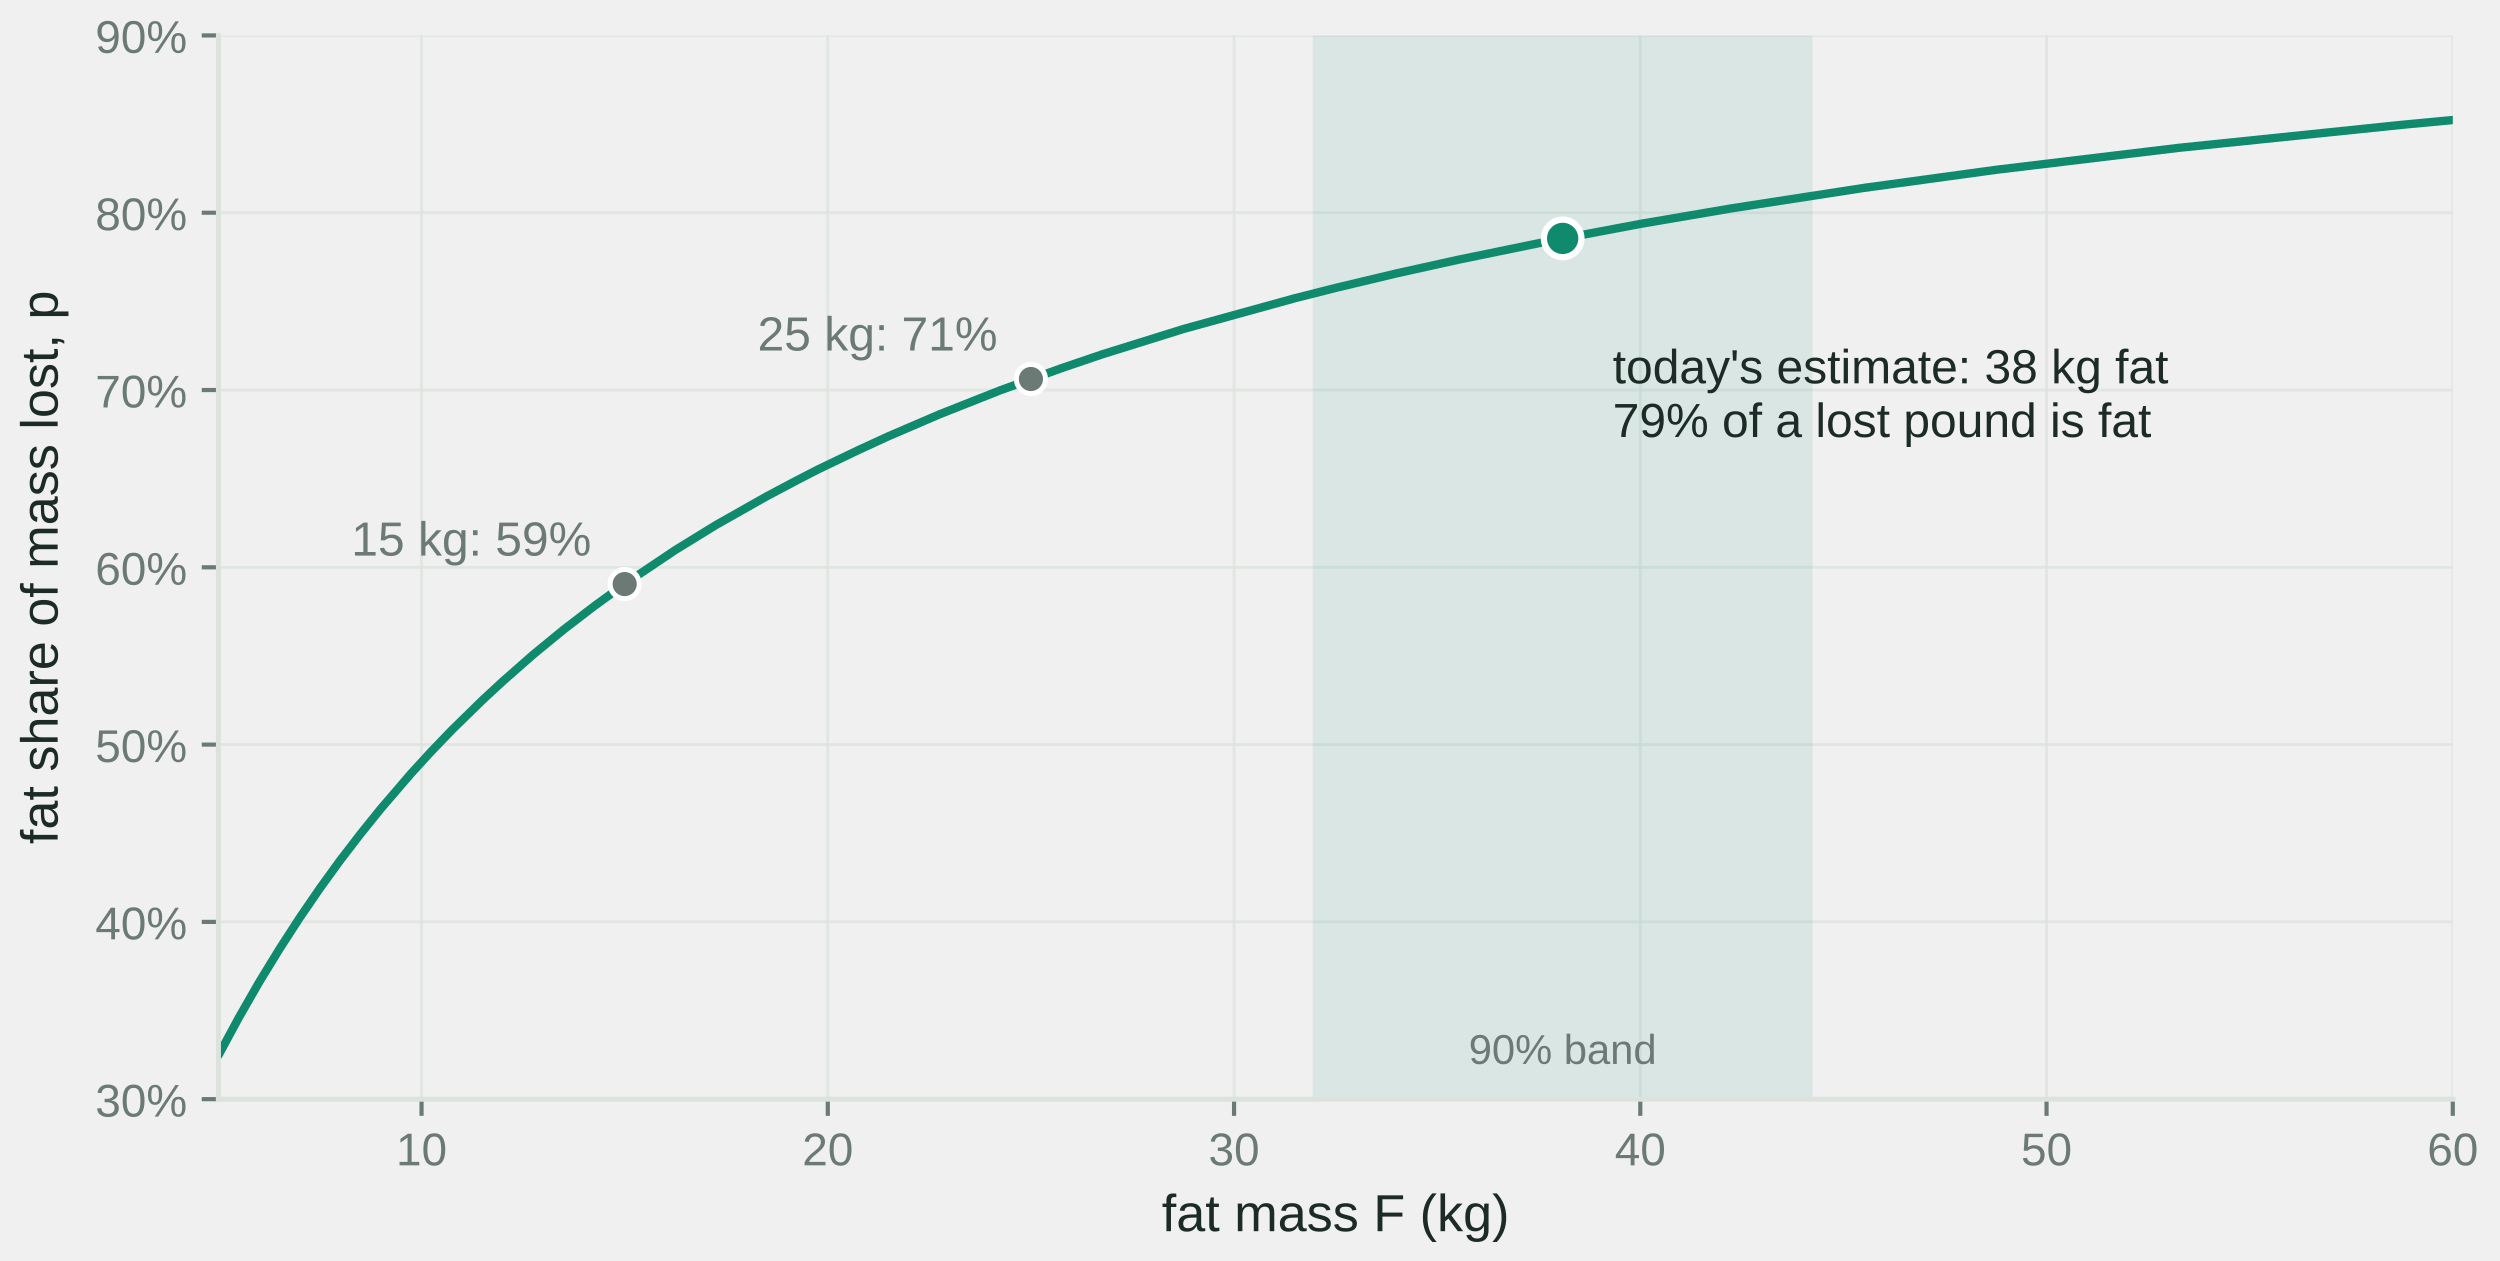
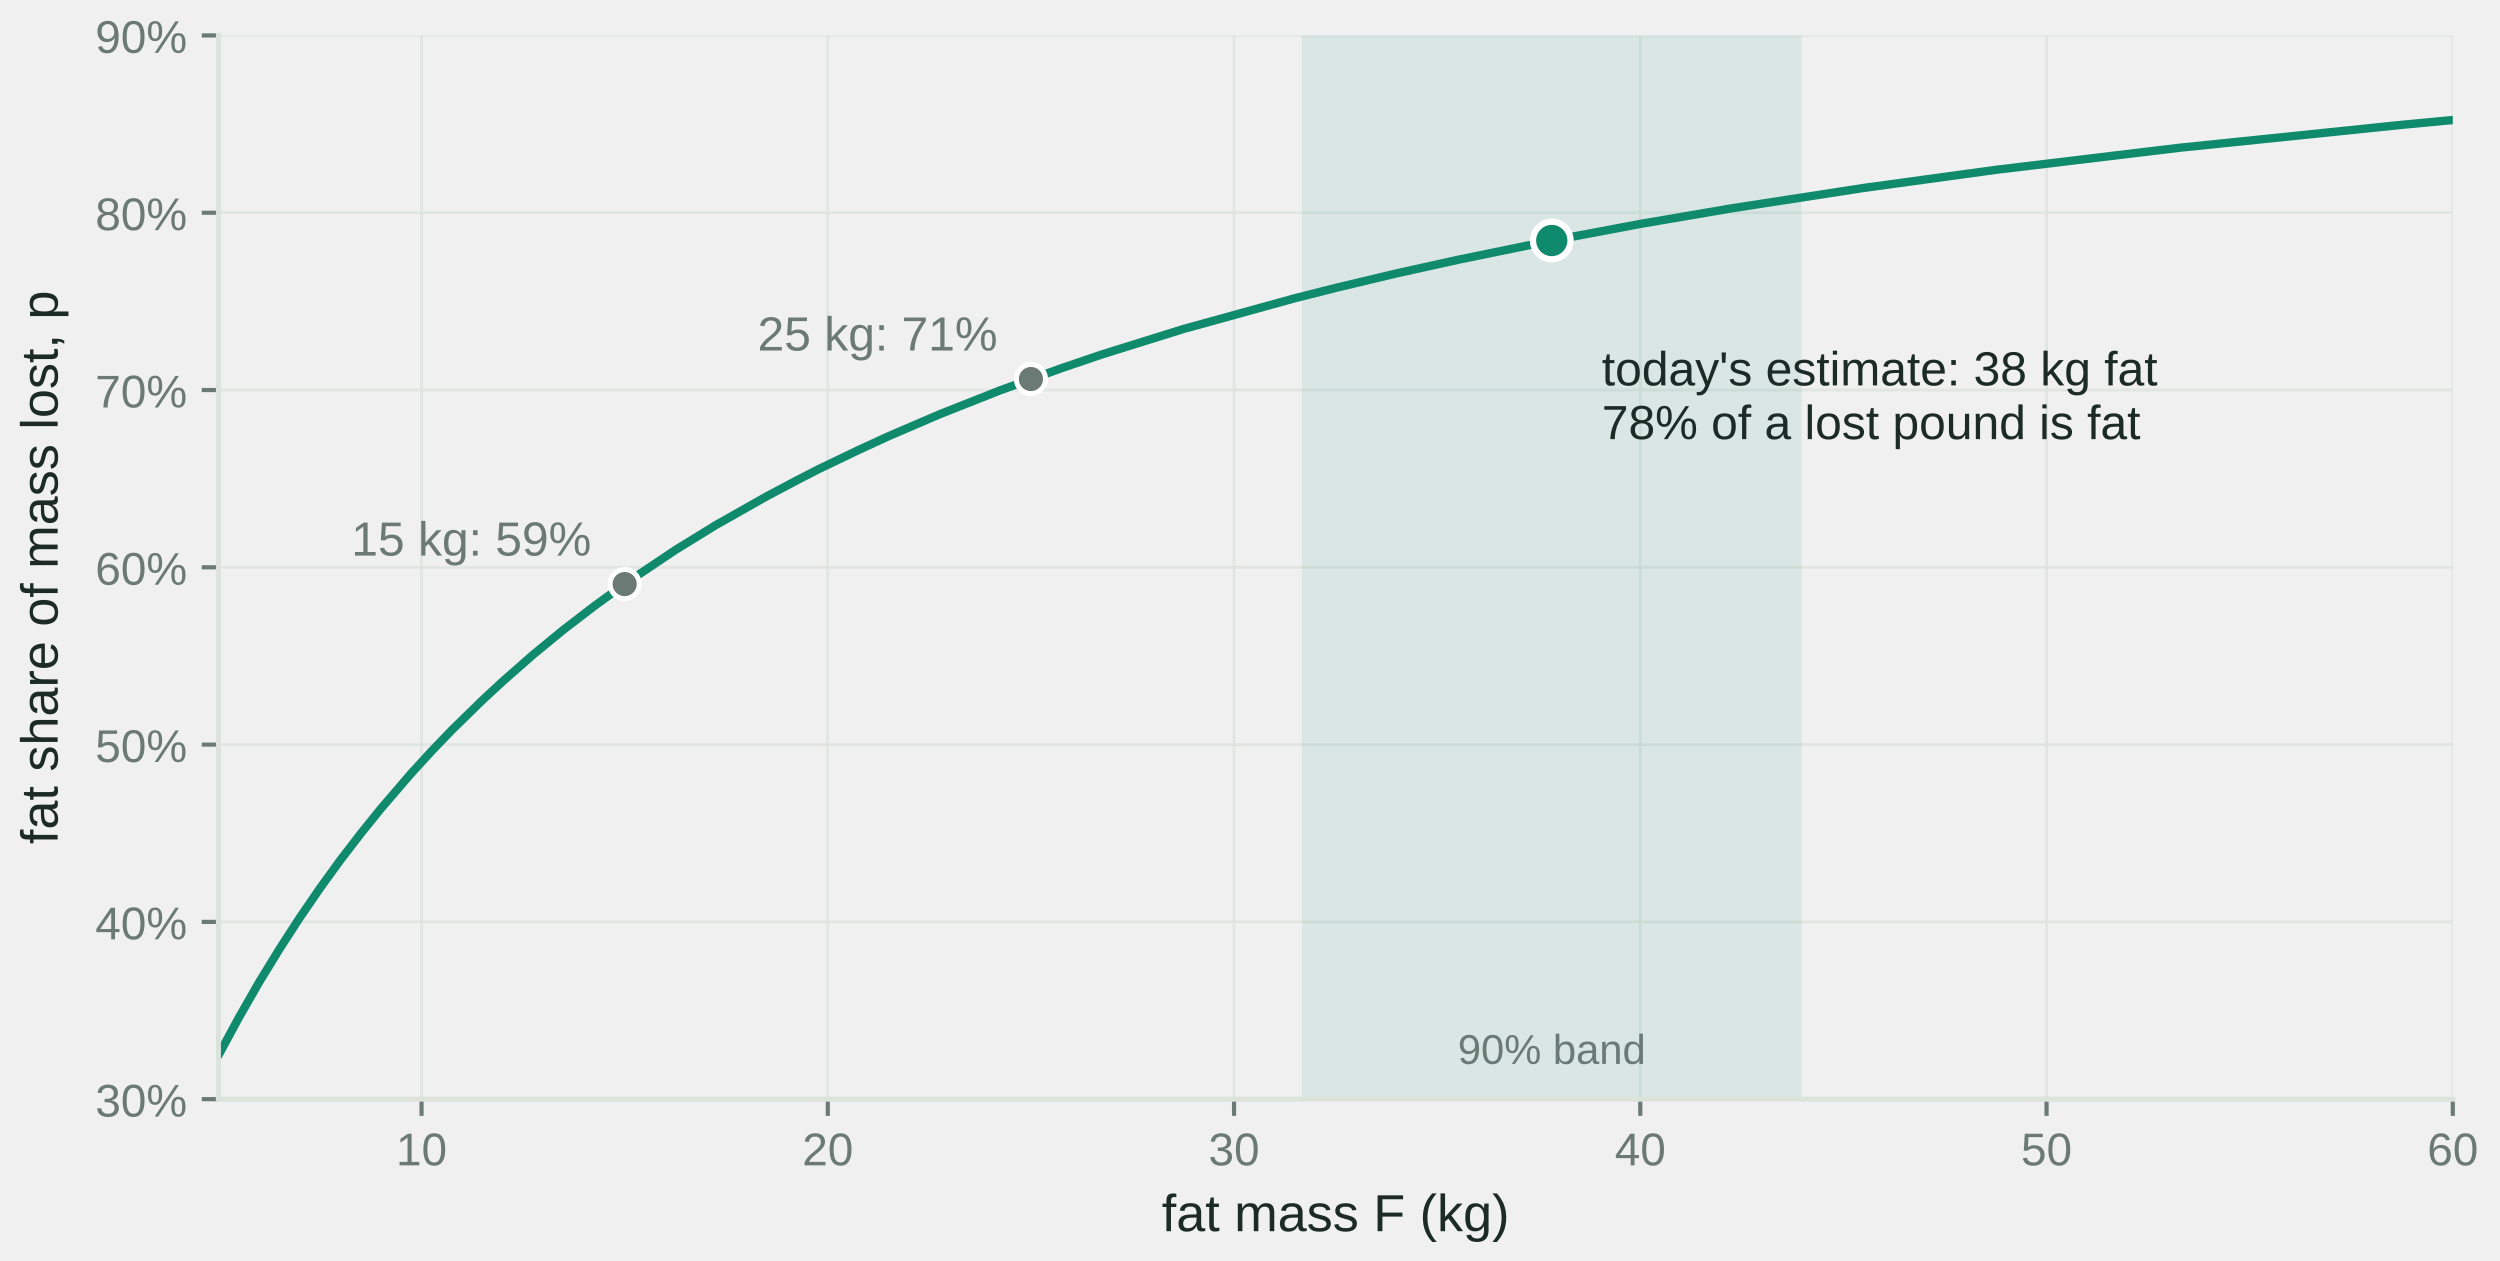
<svg xmlns="http://www.w3.org/2000/svg" xmlns:xlink="http://www.w3.org/1999/xlink" width="599.366pt" height="302.087pt" viewBox="0 0 599.366 302.087" version="1.1">
  <defs>
    <style type="text/css">*{stroke-linejoin: round; stroke-linecap: butt}</style>
  </defs>
  <g id="figure_1">
    <g id="patch_1">
      <path d="M -0 302.087  L 599.366 302.087  L 599.366 0  L -0 0  L -0 302.087  z " style="fill: none" />
    </g>
    <g id="axes_1">
      <g id="patch_2">
        <path d="M 52.367 263.523  L 588.047 263.523  L 588.047 8.499  L 52.367 8.499  L 52.367 263.523  z " style="fill: none" />
      </g>
      <g id="matplotlib.axis_1">
        <g id="xtick_1">
          <g id="line2d_1">
-             <path d="M 101.065 263.523  L 101.065 8.499  " clip-path="url(#pfa2b3f30dd)" style="fill: none; stroke: #dce3dd; stroke-opacity: 0.75; stroke-width: 0.7; stroke-linecap: round" />
+             <path d="M 101.065 263.523  L 101.065 8.499  " clip-path="url(#pee9a8a1b92)" style="fill: none; stroke: #dce3dd; stroke-opacity: 0.75; stroke-width: 0.7; stroke-linecap: round" />
          </g>
          <g id="line2d_2">
            <defs>
-               <path id="m8f699dca93" d="M 0 0  L 0 4  " style="stroke: #6b7a74" />
+               <path id="m36cf450d0f" d="M 0 0  L 0 4  " style="stroke: #6b7a74" />
            </defs>
            <g>
-               <use xlink:href="#m8f699dca93" x="101.065" y="263.523" style="fill: #6b7a74; stroke: #6b7a74" />
+               <use xlink:href="#m36cf450d0f" x="101.065" y="263.523" style="fill: #6b7a74; stroke: #6b7a74" />
            </g>
          </g>
          <g id="text_1">
            <text style="font-size: 11px; font-family: 'Source Sans Pro', 'Source Sans 3', 'Helvetica Neue', 'Arial', 'DejaVu Sans', sans-serif; text-anchor: middle; fill: #6b7a74" x="101.065" y="279.381" transform="rotate(-0 101.0651 279.3814)">10</text>
          </g>
        </g>
        <g id="xtick_2">
          <g id="line2d_3">
-             <path d="M 198.461 263.523  L 198.461 8.499  " clip-path="url(#pfa2b3f30dd)" style="fill: none; stroke: #dce3dd; stroke-opacity: 0.75; stroke-width: 0.7; stroke-linecap: round" />
+             <path d="M 198.461 263.523  L 198.461 8.499  " clip-path="url(#pee9a8a1b92)" style="fill: none; stroke: #dce3dd; stroke-opacity: 0.75; stroke-width: 0.7; stroke-linecap: round" />
          </g>
          <g id="line2d_4">
            <g>
-               <use xlink:href="#m8f699dca93" x="198.461" y="263.523" style="fill: #6b7a74; stroke: #6b7a74" />
+               <use xlink:href="#m36cf450d0f" x="198.461" y="263.523" style="fill: #6b7a74; stroke: #6b7a74" />
            </g>
          </g>
          <g id="text_2">
            <text style="font-size: 11px; font-family: 'Source Sans Pro', 'Source Sans 3', 'Helvetica Neue', 'Arial', 'DejaVu Sans', sans-serif; text-anchor: middle; fill: #6b7a74" x="198.461" y="279.381" transform="rotate(-0 198.4614 279.3814)">20</text>
          </g>
        </g>
        <g id="xtick_3">
          <g id="line2d_5">
-             <path d="M 295.858 263.523  L 295.858 8.499  " clip-path="url(#pfa2b3f30dd)" style="fill: none; stroke: #dce3dd; stroke-opacity: 0.75; stroke-width: 0.7; stroke-linecap: round" />
+             <path d="M 295.858 263.523  L 295.858 8.499  " clip-path="url(#pee9a8a1b92)" style="fill: none; stroke: #dce3dd; stroke-opacity: 0.75; stroke-width: 0.7; stroke-linecap: round" />
          </g>
          <g id="line2d_6">
            <g>
-               <use xlink:href="#m8f699dca93" x="295.858" y="263.523" style="fill: #6b7a74; stroke: #6b7a74" />
+               <use xlink:href="#m36cf450d0f" x="295.858" y="263.523" style="fill: #6b7a74; stroke: #6b7a74" />
            </g>
          </g>
          <g id="text_3">
            <text style="font-size: 11px; font-family: 'Source Sans Pro', 'Source Sans 3', 'Helvetica Neue', 'Arial', 'DejaVu Sans', sans-serif; text-anchor: middle; fill: #6b7a74" x="295.858" y="279.381" transform="rotate(-0 295.8578 279.3814)">30</text>
          </g>
        </g>
        <g id="xtick_4">
          <g id="line2d_7">
-             <path d="M 393.254 263.523  L 393.254 8.499  " clip-path="url(#pfa2b3f30dd)" style="fill: none; stroke: #dce3dd; stroke-opacity: 0.75; stroke-width: 0.7; stroke-linecap: round" />
+             <path d="M 393.254 263.523  L 393.254 8.499  " clip-path="url(#pee9a8a1b92)" style="fill: none; stroke: #dce3dd; stroke-opacity: 0.75; stroke-width: 0.7; stroke-linecap: round" />
          </g>
          <g id="line2d_8">
            <g>
-               <use xlink:href="#m8f699dca93" x="393.254" y="263.523" style="fill: #6b7a74; stroke: #6b7a74" />
+               <use xlink:href="#m36cf450d0f" x="393.254" y="263.523" style="fill: #6b7a74; stroke: #6b7a74" />
            </g>
          </g>
          <g id="text_4">
            <text style="font-size: 11px; font-family: 'Source Sans Pro', 'Source Sans 3', 'Helvetica Neue', 'Arial', 'DejaVu Sans', sans-serif; text-anchor: middle; fill: #6b7a74" x="393.254" y="279.381" transform="rotate(-0 393.2541 279.3814)">40</text>
          </g>
        </g>
        <g id="xtick_5">
          <g id="line2d_9">
-             <path d="M 490.651 263.523  L 490.651 8.499  " clip-path="url(#pfa2b3f30dd)" style="fill: none; stroke: #dce3dd; stroke-opacity: 0.75; stroke-width: 0.7; stroke-linecap: round" />
+             <path d="M 490.651 263.523  L 490.651 8.499  " clip-path="url(#pee9a8a1b92)" style="fill: none; stroke: #dce3dd; stroke-opacity: 0.75; stroke-width: 0.7; stroke-linecap: round" />
          </g>
          <g id="line2d_10">
            <g>
-               <use xlink:href="#m8f699dca93" x="490.651" y="263.523" style="fill: #6b7a74; stroke: #6b7a74" />
+               <use xlink:href="#m36cf450d0f" x="490.651" y="263.523" style="fill: #6b7a74; stroke: #6b7a74" />
            </g>
          </g>
          <g id="text_5">
            <text style="font-size: 11px; font-family: 'Source Sans Pro', 'Source Sans 3', 'Helvetica Neue', 'Arial', 'DejaVu Sans', sans-serif; text-anchor: middle; fill: #6b7a74" x="490.651" y="279.381" transform="rotate(-0 490.6505 279.3814)">50</text>
          </g>
        </g>
        <g id="xtick_6">
          <g id="line2d_11">
-             <path d="M 588.047 263.523  L 588.047 8.499  " clip-path="url(#pfa2b3f30dd)" style="fill: none; stroke: #dce3dd; stroke-opacity: 0.75; stroke-width: 0.7; stroke-linecap: round" />
+             <path d="M 588.047 263.523  L 588.047 8.499  " clip-path="url(#pee9a8a1b92)" style="fill: none; stroke: #dce3dd; stroke-opacity: 0.75; stroke-width: 0.7; stroke-linecap: round" />
          </g>
          <g id="line2d_12">
            <g>
-               <use xlink:href="#m8f699dca93" x="588.047" y="263.523" style="fill: #6b7a74; stroke: #6b7a74" />
+               <use xlink:href="#m36cf450d0f" x="588.047" y="263.523" style="fill: #6b7a74; stroke: #6b7a74" />
            </g>
          </g>
          <g id="text_6">
            <text style="font-size: 11px; font-family: 'Source Sans Pro', 'Source Sans 3', 'Helvetica Neue', 'Arial', 'DejaVu Sans', sans-serif; text-anchor: middle; fill: #6b7a74" x="588.047" y="279.381" transform="rotate(-0 588.0469 279.3814)">60</text>
          </g>
        </g>
        <g id="text_7">
          <text style="font-size: 12.5px; font-family: 'Source Sans Pro', 'Source Sans 3', 'Helvetica Neue', 'Arial', 'DejaVu Sans', sans-serif; text-anchor: middle; fill: #1c2b26" x="320.207" y="295.167" transform="rotate(-0 320.2069 295.1671)">fat mass F (kg)</text>
        </g>
      </g>
      <g id="matplotlib.axis_2">
        <g id="ytick_1">
          <g id="line2d_13">
-             <path d="M 52.367 263.523  L 588.047 263.523  " clip-path="url(#pfa2b3f30dd)" style="fill: none; stroke: #dce3dd; stroke-opacity: 0.75; stroke-width: 0.7; stroke-linecap: round" />
+             <path d="M 52.367 263.523  L 588.047 263.523  " clip-path="url(#pee9a8a1b92)" style="fill: none; stroke: #dce3dd; stroke-opacity: 0.75; stroke-width: 0.7; stroke-linecap: round" />
          </g>
          <g id="line2d_14">
            <defs>
-               <path id="mc436509064" d="M 0 0  L -4 0  " style="stroke: #6b7a74" />
+               <path id="m61a4cc8725" d="M 0 0  L -4 0  " style="stroke: #6b7a74" />
            </defs>
            <g>
-               <use xlink:href="#mc436509064" x="52.367" y="263.523" style="fill: #6b7a74; stroke: #6b7a74" />
+               <use xlink:href="#m61a4cc8725" x="52.367" y="263.523" style="fill: #6b7a74; stroke: #6b7a74" />
            </g>
          </g>
          <g id="text_8">
            <text style="font-size: 11px; font-family: 'Source Sans Pro', 'Source Sans 3', 'Helvetica Neue', 'Arial', 'DejaVu Sans', sans-serif; text-anchor: end; fill: #6b7a74" x="44.867" y="267.702" transform="rotate(-0 44.86688 267.7023)">30%</text>
          </g>
        </g>
        <g id="ytick_2">
          <g id="line2d_15">
-             <path d="M 52.367 221.019  L 588.047 221.019  " clip-path="url(#pfa2b3f30dd)" style="fill: none; stroke: #dce3dd; stroke-opacity: 0.75; stroke-width: 0.7; stroke-linecap: round" />
+             <path d="M 52.367 221.019  L 588.047 221.019  " clip-path="url(#pee9a8a1b92)" style="fill: none; stroke: #dce3dd; stroke-opacity: 0.75; stroke-width: 0.7; stroke-linecap: round" />
          </g>
          <g id="line2d_16">
            <g>
-               <use xlink:href="#mc436509064" x="52.367" y="221.019" style="fill: #6b7a74; stroke: #6b7a74" />
+               <use xlink:href="#m61a4cc8725" x="52.367" y="221.019" style="fill: #6b7a74; stroke: #6b7a74" />
            </g>
          </g>
          <g id="text_9">
            <text style="font-size: 11px; font-family: 'Source Sans Pro', 'Source Sans 3', 'Helvetica Neue', 'Arial', 'DejaVu Sans', sans-serif; text-anchor: end; fill: #6b7a74" x="44.867" y="225.198" transform="rotate(-0 44.86688 225.1983)">40%</text>
          </g>
        </g>
        <g id="ytick_3">
          <g id="line2d_17">
-             <path d="M 52.367 178.515  L 588.047 178.515  " clip-path="url(#pfa2b3f30dd)" style="fill: none; stroke: #dce3dd; stroke-opacity: 0.75; stroke-width: 0.7; stroke-linecap: round" />
+             <path d="M 52.367 178.515  L 588.047 178.515  " clip-path="url(#pee9a8a1b92)" style="fill: none; stroke: #dce3dd; stroke-opacity: 0.75; stroke-width: 0.7; stroke-linecap: round" />
          </g>
          <g id="line2d_18">
            <g>
-               <use xlink:href="#mc436509064" x="52.367" y="178.515" style="fill: #6b7a74; stroke: #6b7a74" />
+               <use xlink:href="#m61a4cc8725" x="52.367" y="178.515" style="fill: #6b7a74; stroke: #6b7a74" />
            </g>
          </g>
          <g id="text_10">
            <text style="font-size: 11px; font-family: 'Source Sans Pro', 'Source Sans 3', 'Helvetica Neue', 'Arial', 'DejaVu Sans', sans-serif; text-anchor: end; fill: #6b7a74" x="44.867" y="182.694" transform="rotate(-0 44.86688 182.6943)">50%</text>
          </g>
        </g>
        <g id="ytick_4">
          <g id="line2d_19">
-             <path d="M 52.367 136.011  L 588.047 136.011  " clip-path="url(#pfa2b3f30dd)" style="fill: none; stroke: #dce3dd; stroke-opacity: 0.75; stroke-width: 0.7; stroke-linecap: round" />
+             <path d="M 52.367 136.011  L 588.047 136.011  " clip-path="url(#pee9a8a1b92)" style="fill: none; stroke: #dce3dd; stroke-opacity: 0.75; stroke-width: 0.7; stroke-linecap: round" />
          </g>
          <g id="line2d_20">
            <g>
-               <use xlink:href="#mc436509064" x="52.367" y="136.011" style="fill: #6b7a74; stroke: #6b7a74" />
+               <use xlink:href="#m61a4cc8725" x="52.367" y="136.011" style="fill: #6b7a74; stroke: #6b7a74" />
            </g>
          </g>
          <g id="text_11">
            <text style="font-size: 11px; font-family: 'Source Sans Pro', 'Source Sans 3', 'Helvetica Neue', 'Arial', 'DejaVu Sans', sans-serif; text-anchor: end; fill: #6b7a74" x="44.867" y="140.19" transform="rotate(-0 44.86688 140.1903)">60%</text>
          </g>
        </g>
        <g id="ytick_5">
          <g id="line2d_21">
-             <path d="M 52.367 93.507  L 588.047 93.507  " clip-path="url(#pfa2b3f30dd)" style="fill: none; stroke: #dce3dd; stroke-opacity: 0.75; stroke-width: 0.7; stroke-linecap: round" />
+             <path d="M 52.367 93.507  L 588.047 93.507  " clip-path="url(#pee9a8a1b92)" style="fill: none; stroke: #dce3dd; stroke-opacity: 0.75; stroke-width: 0.7; stroke-linecap: round" />
          </g>
          <g id="line2d_22">
            <g>
-               <use xlink:href="#mc436509064" x="52.367" y="93.507" style="fill: #6b7a74; stroke: #6b7a74" />
+               <use xlink:href="#m61a4cc8725" x="52.367" y="93.507" style="fill: #6b7a74; stroke: #6b7a74" />
            </g>
          </g>
          <g id="text_12">
            <text style="font-size: 11px; font-family: 'Source Sans Pro', 'Source Sans 3', 'Helvetica Neue', 'Arial', 'DejaVu Sans', sans-serif; text-anchor: end; fill: #6b7a74" x="44.867" y="97.686" transform="rotate(-0 44.86688 97.68628)">70%</text>
          </g>
        </g>
        <g id="ytick_6">
          <g id="line2d_23">
-             <path d="M 52.367 51.003  L 588.047 51.003  " clip-path="url(#pfa2b3f30dd)" style="fill: none; stroke: #dce3dd; stroke-opacity: 0.75; stroke-width: 0.7; stroke-linecap: round" />
+             <path d="M 52.367 51.003  L 588.047 51.003  " clip-path="url(#pee9a8a1b92)" style="fill: none; stroke: #dce3dd; stroke-opacity: 0.75; stroke-width: 0.7; stroke-linecap: round" />
          </g>
          <g id="line2d_24">
            <g>
-               <use xlink:href="#mc436509064" x="52.367" y="51.003" style="fill: #6b7a74; stroke: #6b7a74" />
+               <use xlink:href="#m61a4cc8725" x="52.367" y="51.003" style="fill: #6b7a74; stroke: #6b7a74" />
            </g>
          </g>
          <g id="text_13">
            <text style="font-size: 11px; font-family: 'Source Sans Pro', 'Source Sans 3', 'Helvetica Neue', 'Arial', 'DejaVu Sans', sans-serif; text-anchor: end; fill: #6b7a74" x="44.867" y="55.182" transform="rotate(-0 44.86688 55.18228)">80%</text>
          </g>
        </g>
        <g id="ytick_7">
          <g id="line2d_25">
-             <path d="M 52.367 8.499  L 588.047 8.499  " clip-path="url(#pfa2b3f30dd)" style="fill: none; stroke: #dce3dd; stroke-opacity: 0.75; stroke-width: 0.7; stroke-linecap: round" />
+             <path d="M 52.367 8.499  L 588.047 8.499  " clip-path="url(#pee9a8a1b92)" style="fill: none; stroke: #dce3dd; stroke-opacity: 0.75; stroke-width: 0.7; stroke-linecap: round" />
          </g>
          <g id="line2d_26">
            <g>
-               <use xlink:href="#mc436509064" x="52.367" y="8.499" style="fill: #6b7a74; stroke: #6b7a74" />
+               <use xlink:href="#m61a4cc8725" x="52.367" y="8.499" style="fill: #6b7a74; stroke: #6b7a74" />
            </g>
          </g>
          <g id="text_14">
            <text style="font-size: 11px; font-family: 'Source Sans Pro', 'Source Sans 3', 'Helvetica Neue', 'Arial', 'DejaVu Sans', sans-serif; text-anchor: end; fill: #6b7a74" x="44.867" y="12.678" transform="rotate(-0 44.86688 12.67828)">90%</text>
          </g>
        </g>
        <g id="text_15">
          <text style="font-size: 12.5px; font-family: 'Source Sans Pro', 'Source Sans 3', 'Helvetica Neue', 'Arial', 'DejaVu Sans', sans-serif; text-anchor: middle; fill: #1c2b26" x="13.818" y="136.011" transform="rotate(-90 13.81805 136.0111)">fat share of mass lost, p</text>
        </g>
      </g>
      <g id="patch_3">
-         <path d="M 314.721 263.523  L 434.563 263.523  L 434.563 8.499  L 314.721 8.499  z " clip-path="url(#pfa2b3f30dd)" style="fill: #0f8a6c; opacity: 0.1" />
+         <path d="M 312.126 263.523  L 431.937 263.523  L 431.937 8.499  L 312.126 8.499  z " clip-path="url(#pee9a8a1b92)" style="fill: #0f8a6c; opacity: 0.1" />
      </g>
      <g id="line2d_27">
-         <path d="M 52.367 253.025  L 57.237 244.014  L 62.107 235.513  L 66.976 227.565  L 71.846 220.042  L 76.716 212.943  L 81.586 206.228  L 86.456 199.895  L 91.325 193.859  L 98.63 185.358  L 103.5 180.045  L 108.37 174.987  L 115.675 167.847  L 120.544 163.341  L 127.849 156.923  L 135.154 150.93  L 142.459 145.32  L 149.763 140.007  L 161.938 131.846  L 171.677 125.853  L 183.852 118.967  L 191.157 115.099  L 196.027 112.591  L 205.766 107.916  L 213.071 104.558  L 225.245 99.33  L 239.855 93.55  L 254.464 88.279  L 264.204 84.964  L 283.683 78.886  L 310.467 71.49  L 320.207 69.025  L 334.816 65.54  L 349.426 62.309  L 371.34 57.804  L 393.254 53.681  L 415.168 49.941  L 446.822 45.053  L 478.476 40.717  L 522.304 35.447  L 575.872 29.921  L 588.047 28.774  L 588.047 28.774  " clip-path="url(#pfa2b3f30dd)" style="fill: none; stroke: #0f8a6c; stroke-width: 2; stroke-linecap: round" />
+         <path d="M 52.367 253.025  L 57.237 244.014  L 62.107 235.513  L 66.976 227.565  L 71.846 220.042  L 76.716 212.943  L 81.586 206.228  L 86.456 199.895  L 91.325 193.859  L 98.63 185.358  L 103.5 180.045  L 108.37 174.987  L 115.675 167.847  L 120.544 163.341  L 127.849 156.923  L 135.154 150.93  L 142.459 145.32  L 149.763 140.007  L 161.938 131.846  L 171.677 125.853  L 183.852 118.967  L 191.157 115.099  L 196.027 112.591  L 205.766 107.916  L 213.071 104.558  L 225.245 99.33  L 239.855 93.55  L 254.464 88.279  L 264.204 84.964  L 283.683 78.886  L 310.467 71.49  L 320.207 69.025  L 334.816 65.54  L 349.426 62.309  L 371.34 57.804  L 393.254 53.681  L 415.168 49.941  L 446.822 45.053  L 478.476 40.717  L 522.304 35.447  L 575.872 29.921  L 588.047 28.774  L 588.047 28.774  " clip-path="url(#pee9a8a1b92)" style="fill: none; stroke: #0f8a6c; stroke-width: 2; stroke-linecap: round" />
      </g>
      <g id="patch_4">
        <path d="M 52.367 263.523  L 52.367 8.499  " style="fill: none; stroke: #dce3dd; stroke-width: 1.2; stroke-linejoin: miter; stroke-linecap: square" />
      </g>
      <g id="patch_5">
        <path d="M 52.367 263.523  L 588.047 263.523  " style="fill: none; stroke: #dce3dd; stroke-width: 1.2; stroke-linejoin: miter; stroke-linecap: square" />
      </g>
      <g id="text_16">
-         <text style="font-size: 11.5px; font-family: 'Source Sans Pro', 'Source Sans 3', 'Helvetica Neue', 'Arial', 'DejaVu Sans', sans-serif; fill: #1c2b26" transform="translate(386.6417 91.89662)">today's estimate: 38 kg fat</text>
-         <text style="font-size: 11.5px; font-family: 'Source Sans Pro', 'Source Sans 3', 'Helvetica Neue', 'Arial', 'DejaVu Sans', sans-serif; fill: #1c2b26" transform="translate(386.6417 104.7741)">79% of a lost pound is fat</text>
+         <text style="font-size: 11.5px; font-family: 'Source Sans Pro', 'Source Sans 3', 'Helvetica Neue', 'Arial', 'DejaVu Sans', sans-serif; fill: #1c2b26" transform="translate(384.0315 92.40328)">today's estimate: 38 kg fat</text>
+         <text style="font-size: 11.5px; font-family: 'Source Sans Pro', 'Source Sans 3', 'Helvetica Neue', 'Arial', 'DejaVu Sans', sans-serif; fill: #1c2b26" transform="translate(384.0315 105.2808)">78% of a lost pound is fat</text>
      </g>
      <g id="text_17">
        <text style="font-size: 11.5px; font-family: 'Source Sans Pro', 'Source Sans 3', 'Helvetica Neue', 'Arial', 'DejaVu Sans', sans-serif; text-anchor: end; fill: #6b7a74" x="141.763" y="133.201" transform="rotate(-0 141.7632 133.2005)">15 kg: 59%</text>
      </g>
      <g id="text_18">
        <text style="font-size: 11.5px; font-family: 'Source Sans Pro', 'Source Sans 3', 'Helvetica Neue', 'Arial', 'DejaVu Sans', sans-serif; text-anchor: end; fill: #6b7a74" x="239.16" y="84.039" transform="rotate(-0 239.1596 84.03893)">25 kg: 71%</text>
      </g>
      <g id="text_19">
-         <text style="font-size: 10px; font-family: 'Source Sans Pro', 'Source Sans 3', 'Helvetica Neue', 'Arial', 'DejaVu Sans', sans-serif; text-anchor: middle; fill: #6b7a74" x="374.642" y="255.068" transform="rotate(-0 374.6417 255.0679)">90% band</text>
+         <text style="font-size: 10px; font-family: 'Source Sans Pro', 'Source Sans 3', 'Helvetica Neue', 'Arial', 'DejaVu Sans', sans-serif; text-anchor: middle; fill: #6b7a74" x="372.031" y="255.068" transform="rotate(-0 372.0315 255.0679)">90% band</text>
      </g>
      <g id="line2d_28">
        <defs>
-           <path id="m9eed40157e" d="M 0 4.5  C 1.193 4.5 2.338 4.026 3.182 3.182  C 4.026 2.338 4.5 1.193 4.5 0  C 4.5 -1.193 4.026 -2.338 3.182 -3.182  C 2.338 -4.026 1.193 -4.5 0 -4.5  C -1.193 -4.5 -2.338 -4.026 -3.182 -3.182  C -4.026 -2.338 -4.5 -1.193 -4.5 0  C -4.5 1.193 -4.026 2.338 -3.182 3.182  C -2.338 4.026 -1.193 4.5 0 4.5  z " style="stroke: #ffffff; stroke-width: 1.5" />
+           <path id="mc0a706aadd" d="M 0 4.5  C 1.193 4.5 2.338 4.026 3.182 3.182  C 4.026 2.338 4.5 1.193 4.5 0  C 4.5 -1.193 4.026 -2.338 3.182 -3.182  C 2.338 -4.026 1.193 -4.5 0 -4.5  C -1.193 -4.5 -2.338 -4.026 -3.182 -3.182  C -4.026 -2.338 -4.5 -1.193 -4.5 0  C -4.5 1.193 -4.026 2.338 -3.182 3.182  C -2.338 4.026 -1.193 4.5 0 4.5  z " style="stroke: #ffffff; stroke-width: 1.5" />
        </defs>
-         <g clip-path="url(#pfa2b3f30dd)">
-           <use xlink:href="#m9eed40157e" x="374.642" y="57.158" style="fill: #0f8a6c; stroke: #ffffff; stroke-width: 1.5" />
+         <g clip-path="url(#pee9a8a1b92)">
+           <use xlink:href="#mc0a706aadd" x="372.031" y="57.665" style="fill: #0f8a6c; stroke: #ffffff; stroke-width: 1.5" />
        </g>
      </g>
      <g id="line2d_29">
        <defs>
-           <path id="m2a322e4083" d="M 0 3.5  C 0.928 3.5 1.819 3.131 2.475 2.475  C 3.131 1.819 3.5 0.928 3.5 0  C 3.5 -0.928 3.131 -1.819 2.475 -2.475  C 1.819 -3.131 0.928 -3.5 0 -3.5  C -0.928 -3.5 -1.819 -3.131 -2.475 -2.475  C -3.131 -1.819 -3.5 -0.928 -3.5 0  C -3.5 0.928 -3.131 1.819 -2.475 2.475  C -1.819 3.131 -0.928 3.5 0 3.5  z " style="stroke: #ffffff; stroke-width: 1.2" />
+           <path id="me3d16d1f64" d="M 0 3.5  C 0.928 3.5 1.819 3.131 2.475 2.475  C 3.131 1.819 3.5 0.928 3.5 0  C 3.5 -0.928 3.131 -1.819 2.475 -2.475  C 1.819 -3.131 0.928 -3.5 0 -3.5  C -0.928 -3.5 -1.819 -3.131 -2.475 -2.475  C -3.131 -1.819 -3.5 -0.928 -3.5 0  C -3.5 0.928 -3.131 1.819 -2.475 2.475  C -1.819 3.131 -0.928 3.5 0 3.5  z " style="stroke: #ffffff; stroke-width: 1.2" />
        </defs>
-         <g clip-path="url(#pfa2b3f30dd)">
-           <use xlink:href="#m2a322e4083" x="149.763" y="140.027" style="fill: #6b7a74; stroke: #ffffff; stroke-width: 1.2" />
+         <g clip-path="url(#pee9a8a1b92)">
+           <use xlink:href="#me3d16d1f64" x="149.763" y="140.027" style="fill: #6b7a74; stroke: #ffffff; stroke-width: 1.2" />
        </g>
      </g>
      <g id="line2d_30">
-         <g clip-path="url(#pfa2b3f30dd)">
-           <use xlink:href="#m2a322e4083" x="247.16" y="90.866" style="fill: #6b7a74; stroke: #ffffff; stroke-width: 1.2" />
+         <g clip-path="url(#pee9a8a1b92)">
+           <use xlink:href="#me3d16d1f64" x="247.16" y="90.866" style="fill: #6b7a74; stroke: #ffffff; stroke-width: 1.2" />
        </g>
      </g>
    </g>
  </g>
  <defs>
-     <clipPath id="pfa2b3f30dd">
+     <clipPath id="pee9a8a1b92">
      <rect x="52.367" y="8.499" width="535.68" height="255.024" />
    </clipPath>
  </defs>
</svg>
